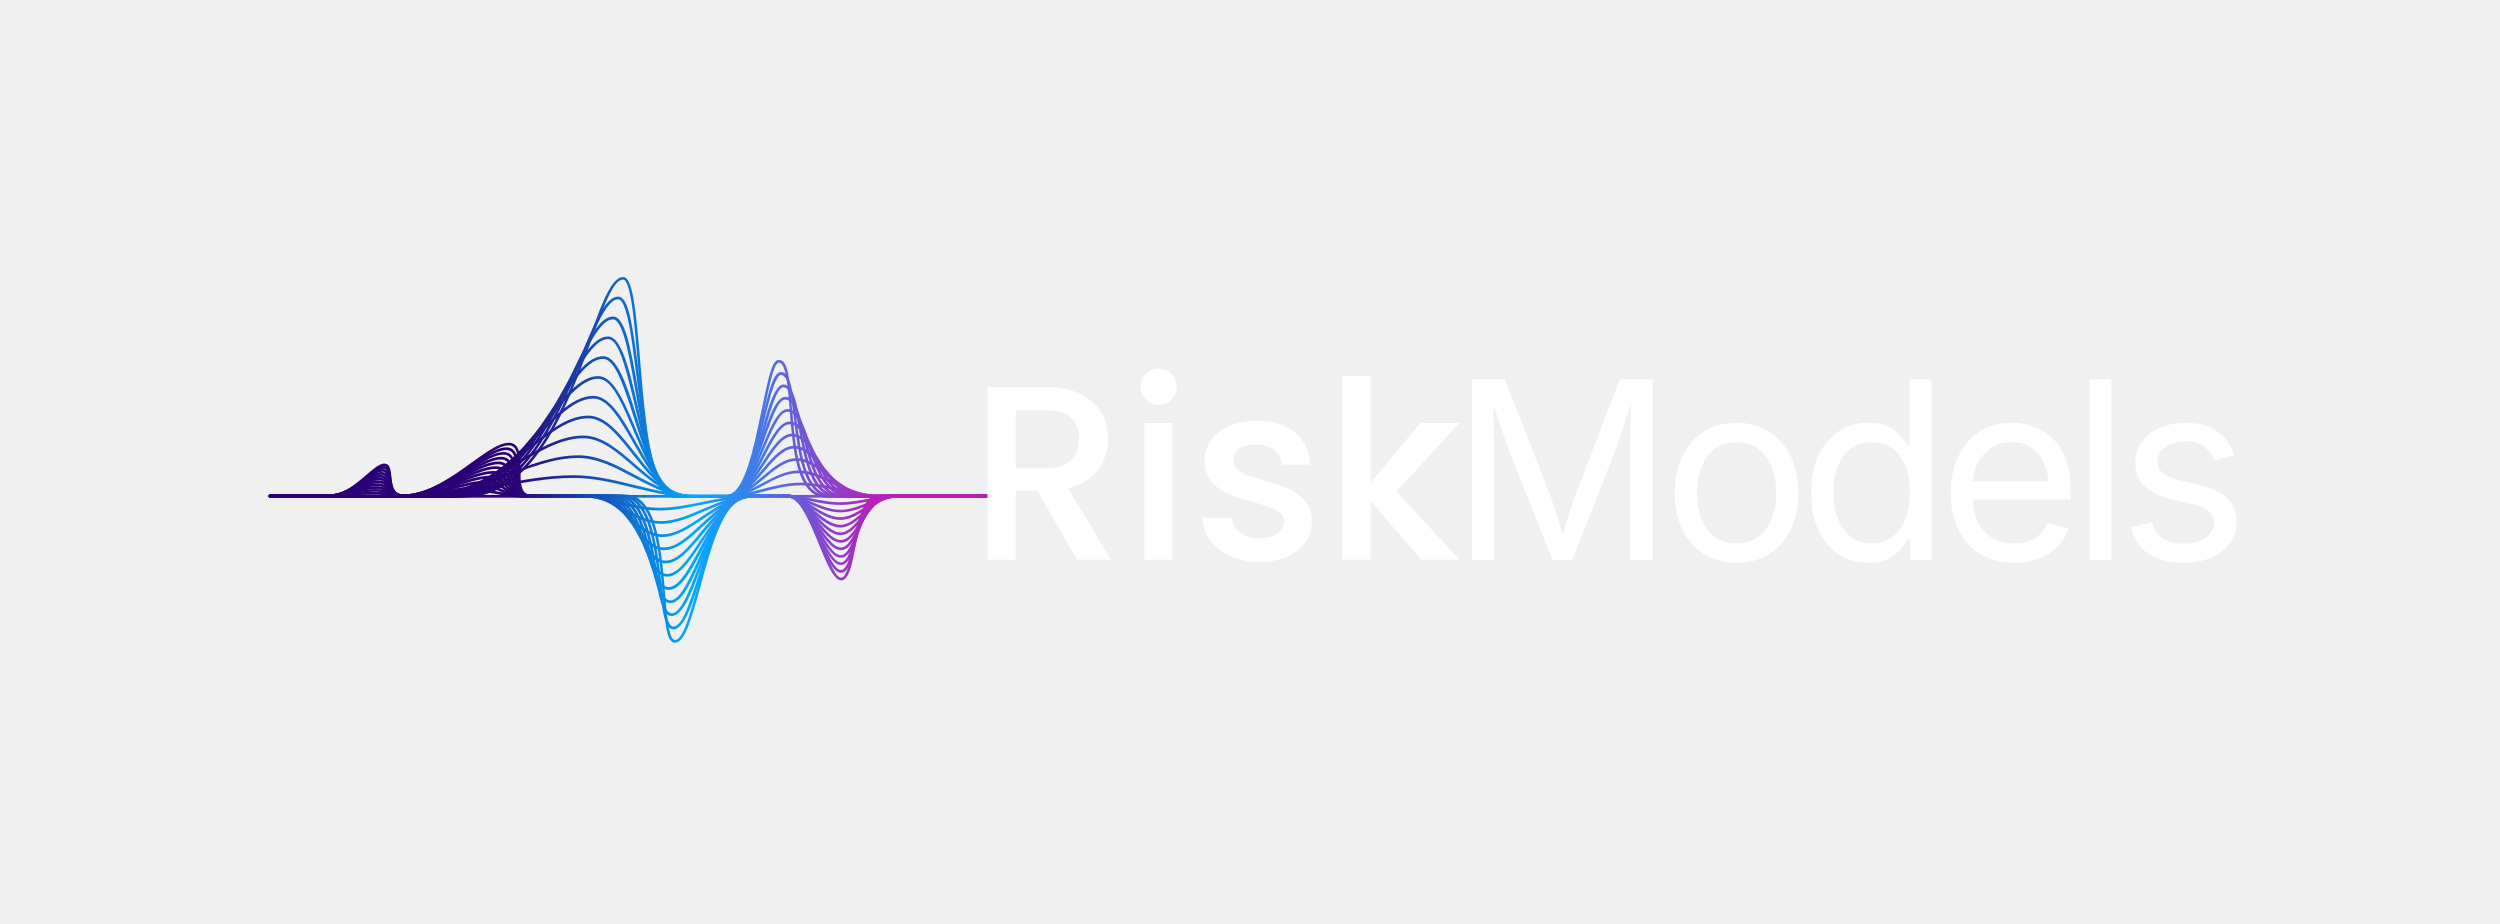
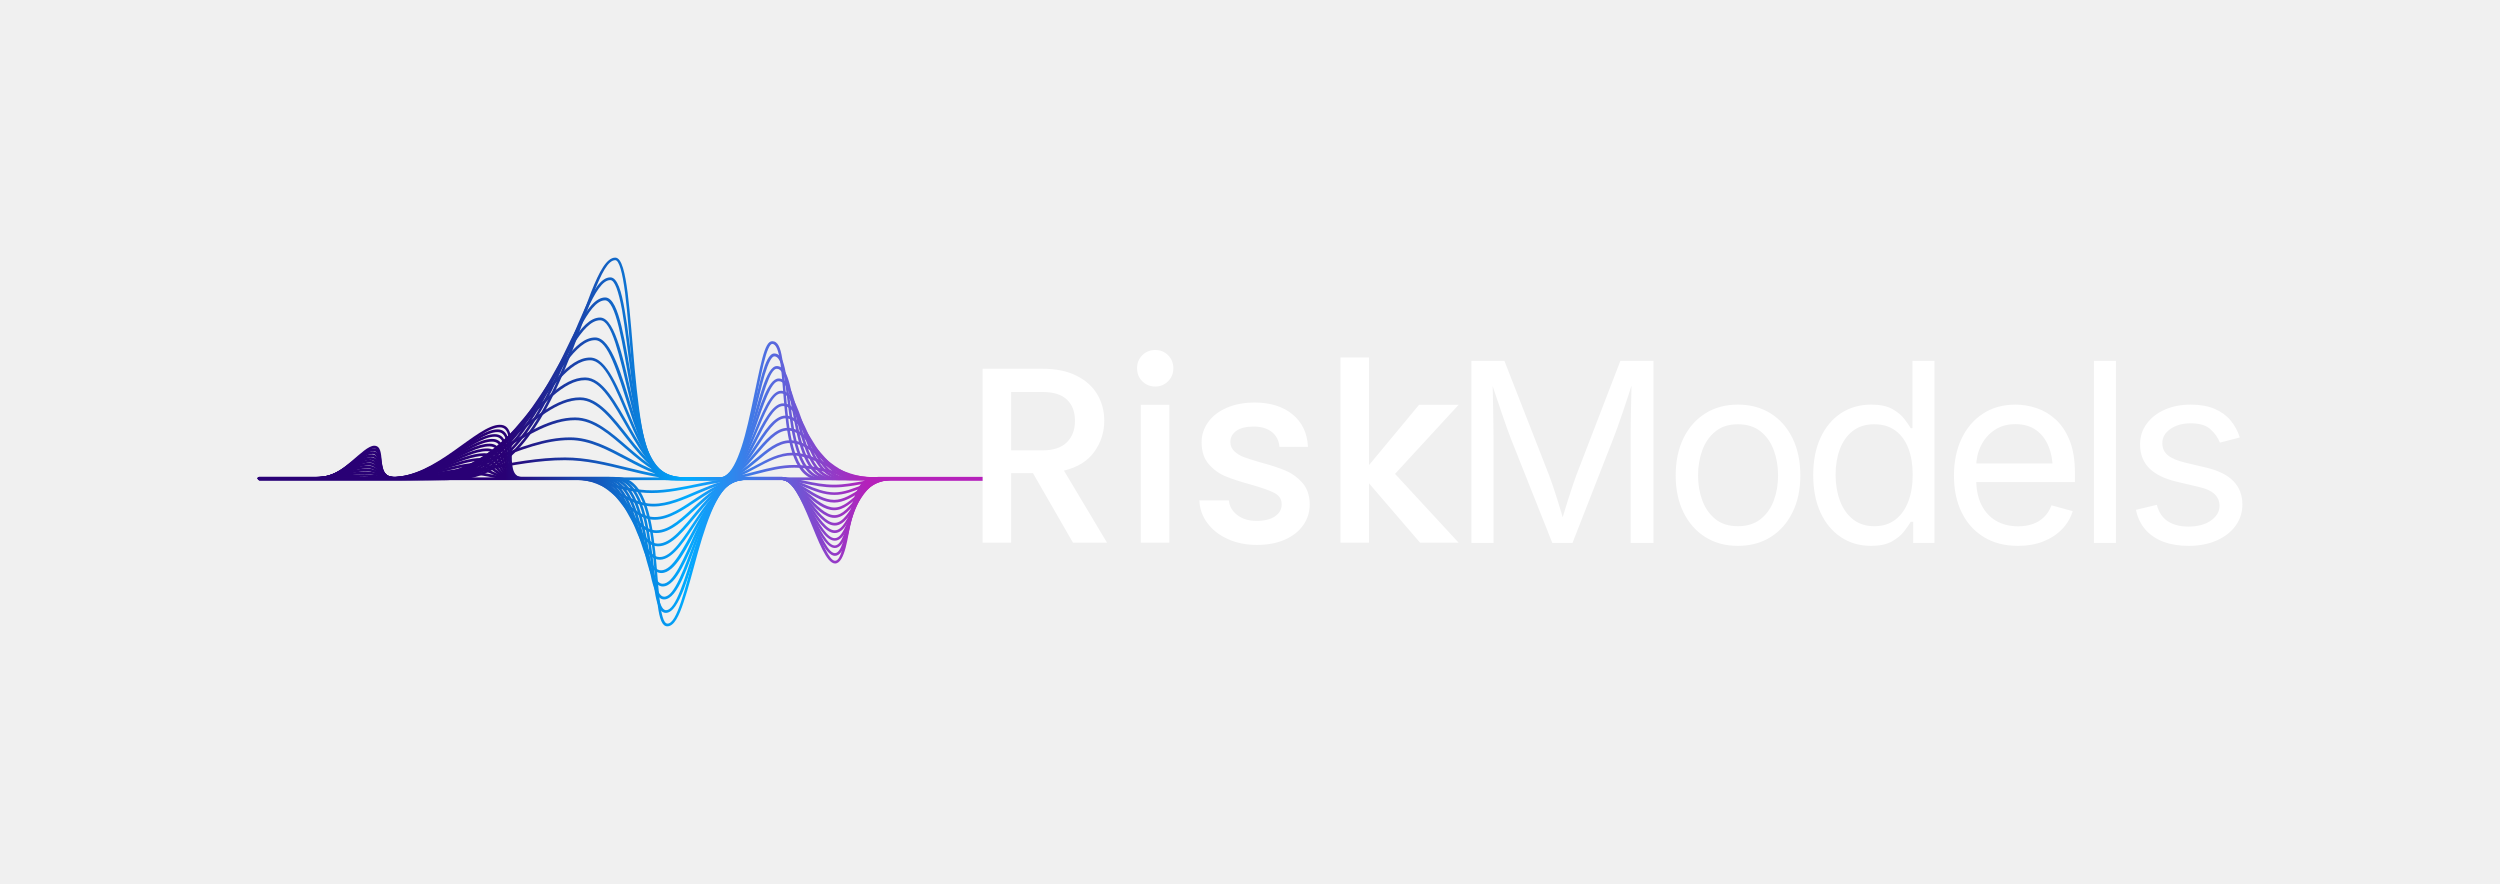
- <svg xmlns="http://www.w3.org/2000/svg" viewBox="-61.5 161.5 685 253">
+ <svg xmlns="http://www.w3.org/2000/svg" viewBox="-57.928 167.408 679.291 240.183">
  <svg version="1.1" id="Layer_1" x="12.072" y="237.408" viewBox="180.3 57.2 432.4 216.6" xml:space="preserve" height="100.183" width="199.996" preserveAspectRatio="xMinYMin" enable-background="new 0 0 792 330" style="overflow: visible;">
    <linearGradient id="SVGID_1_" gradientUnits="userSpaceOnUse" x1="538.4" y1="214.595" x2="325.639" y2="214.595" style="">
      <stop offset="0" style="stop-color: #B521BA;" />
      <stop offset="0.5" style="stop-color: #00ABFF;" />
      <stop offset="1" style="stop-color: #290075;" />
    </linearGradient>
    <path class="st0" d="M412.4,230c-2.3-21.9-6.9-42.3-20.8-42.3h-56c-14.1,0-1.5-30.8-13-30.8c-12.8,0-36.7,30.8-63.4,30.8  c-11.2,0-5.4-18.4-10.4-18.4c-5.5,0-18.2,18.4-30.8,18.4h-36.9c-0.4,0-0.8-0.3-0.8-0.8c0-0.4,0.3-0.8,0.8-0.8h36.9  c11.8,0,24.2-18.4,30.8-18.4c7.7,0,0.6,18.4,10.4,18.4c26,0,49.8-30.7,63.4-30.7c13.4,0,0.8,30.7,13,30.7h56  c15.6,0,20.1,22.6,22.3,43.7c2,18.9,2.4,42.4,7.2,42.4c5.6,0,10.2-20.3,16.4-42.5c6-21.2,13.7-43.6,26.8-43.6h24.3  c6.9,0,12.7,13.1,17.6,25c6,14.4,10,24.1,13.3,24.2c3.7,0,5.3-10.9,7.9-23.9c2.4-12,5.8-25.3,14.8-25.3h69.6c0.4,0,0.8,0.4,0.8,0.8  c0,0.4-0.3,0.8-0.8,0.8h-69.6c-7.5,0-10.8,11.4-13.3,24c-1.8,8.8-3.5,25.2-9.4,25.2c-5-0.1-9.8-13.3-14.7-25.1  c-5.2-12.6-10.6-24.1-16.2-24.1h-24.3c-11.7,0-19.1,20.6-25.3,42.5c-3,10.7-5.7,21.5-8.5,29.6c-2.6,7.8-5.5,14-9.5,14  C414.8,273.8,415.2,256.6,412.4,230z" style="fill-rule: evenodd; clip-rule: evenodd; fill: url(#SVGID_1_);" />
    <linearGradient id="SVGID_2_" gradientUnits="userSpaceOnUse" x1="538.4" y1="212.08" x2="325.639" y2="212.08" style="">
      <stop offset="0" style="stop-color: #B521BA;" />
      <stop offset="0.5" style="stop-color: #00ABFF;" />
      <stop offset="1" style="stop-color: #290075;" />
    </linearGradient>
    <path class="st1" d="M409.9,226.1c-2.8-19.9-7.6-38.5-20.9-38.5h-54c-13.5,0-2.8-27.9-13.8-27.9c-12.9,0-36,27.9-61.6,27.9  c-10.8,0-5.9-16.8-11.2-16.8c-5.9,0-18.4,16.8-30.7,16.8h-36.4c-0.4,0-0.8-0.3-0.8-0.8c0-0.4,0.3-0.8,0.8-0.8h36.4  c11.6,0,23.9-16.8,30.7-16.8c7.6,0,1.7,16.8,11.2,16.8c25,0,47.9-27.9,61.6-27.9c12.9,0,2.1,27.9,13.8,27.9h54  c14.9,0,19.7,20.6,22.4,39.8c1.4,9.9,2.3,19.5,3.6,26.9c1.3,7.7,3,11.6,5.2,11.6c5.9,0,10.9-18.4,17.5-38.6  c6.3-19.3,14.3-39.7,27.2-39.7h23.5c6.7,0,12.4,11.9,17.4,22.8c5.8,12.7,9.8,21.9,13.6,22c3.9,0,5.8-9.9,8.8-21.7  c2.7-10.9,6.5-23,15.4-23h68.1c0.4,0,0.8,0.4,0.8,0.8c0,0.4-0.3,0.8-0.8,0.8h-68.1c-7.4,0-11,10.3-13.9,21.8  c-2.2,8.6-4.4,23-10.3,22.9c-5.2-0.1-10.1-12.1-15-22.8c-5.3-11.5-10.6-21.9-16-21.9h-23.5c-11.5,0-19.2,18.7-25.8,38.6  c-5.1,15.5-11,39.7-19,39.6C413.8,265.9,413.5,251.6,409.9,226.1z" style="fill-rule: evenodd; clip-rule: evenodd; fill: url(#SVGID_2_);" />
    <linearGradient id="SVGID_3_" gradientUnits="userSpaceOnUse" x1="538.4" y1="209.565" x2="325.639" y2="209.565" style="">
      <stop offset="0" style="stop-color: #B521BA;" />
      <stop offset="0.5" style="stop-color: #00ABFF;" />
      <stop offset="1" style="stop-color: #290075;" />
    </linearGradient>
    <path class="st2" d="M411.8,246.5c-1.6-6.6-2.8-15.5-4.5-24.3c-3.4-17.9-8.4-34.6-21-34.6h-52c-13,0-4-25.2-14.7-25.2  c-13.1,0-35.3,25.2-59.8,25.2c-10.4,0-6.6-15.1-12-15.1c-6.3,0-18.6,15.1-30.7,15.1h-35.9c-0.4,0-0.8-0.3-0.8-0.8  c0-0.4,0.3-0.8,0.8-0.8h35.9c11.4,0,23.5-15.1,30.7-15.1c7.5,0,2.8,15.1,12,15.1c23.9,0,46-25.1,59.8-25.1  c12.4,0,3.4,25.1,14.7,25.1h52c14.1,0,19.3,18.5,22.5,35.8c1.7,8.9,2.9,17.6,4.4,24.2c1.7,6.9,3.5,10.4,5.9,10.4  c6.2,0,11.6-16.6,18.6-34.7c6.7-17.4,14.9-35.7,27.6-35.7h22.8c6.5,0,12.2,10.8,17.2,20.5c5.7,11.1,9.9,19.7,14,19.8  c4.1,0,6.4-8.9,9.7-19.6c3.1-9.8,7.2-20.7,16-20.7h66.7c0.4,0,0.8,0.4,0.8,0.8c0,0.4-0.3,0.8-0.8,0.8h-66.7  c-7.4,0-11.2,9.3-14.5,19.6c-2.6,8.1-5.3,20.7-11.2,20.6c-5.3-0.1-10.4-10.9-15.3-20.6c-5.3-10.3-10.5-19.7-15.9-19.7h-22.8  c-11.4,0-19.3,16.9-26.2,34.8c-5.7,14.8-11.9,35.7-20,35.7C415.4,258.1,413.4,252.9,411.8,246.5z" style="fill-rule: evenodd; clip-rule: evenodd; fill: url(#SVGID_3_);" />
    <linearGradient id="SVGID_4_" gradientUnits="userSpaceOnUse" x1="538.4" y1="207.05" x2="325.639" y2="207.05" style="">
      <stop offset="0" style="stop-color: #B521BA;" />
      <stop offset="0.5" style="stop-color: #00ABFF;" />
      <stop offset="1" style="stop-color: #290075;" />
    </linearGradient>
    <path class="st3" d="M410.2,240c-1.9-5.9-3.5-13.8-5.4-21.6c-3.9-15.9-9.2-30.7-21.1-30.7h-50c-12.4,0-5.3-22.4-15.6-22.4  c-13.2,0-34.6,22.4-58,22.4c-10,0-7.3-13.4-12.9-13.4c-6.7,0-18.7,13.4-30.6,13.4h-35.4c-0.4,0-0.8-0.3-0.8-0.8  c0-0.4,0.3-0.8,0.8-0.8h35.4c11.3,0,23.1-13.4,30.6-13.4c7.1,0,4,13.4,12.9,13.4c22.9,0,44.1-22.4,58-22.4c12,0,4.8,22.4,15.6,22.4  h50c13.4,0,18.9,16.5,22.6,31.9c1.9,7.9,3.5,15.6,5.3,21.5c1.9,6,4,9.3,6.6,9.3c6.5,0,12.3-14.7,19.6-30.8c7-15.4,15.5-31.8,28-31.8  H488c6.3,0,12,9.6,17,18.3c5.6,9.7,10.1,17.5,14.3,17.5c4.3,0,6.9-8,10.7-17.4c3.5-8.8,8-18.4,16.5-18.4h65.2c0.4,0,0.8,0.4,0.8,0.8  c0,0.4-0.3,0.8-0.8,0.8h-65.2c-7.3,0-11.4,8.3-15.1,17.4c-3,7.6-6.2,18.4-12.1,18.3c-5.4,0-10.6-9.7-15.6-18.3  c-5.3-9.2-10.5-17.5-15.7-17.5h-22.1c-11.3,0-19.4,15-26.6,30.9c-6.3,13.8-12.9,31.8-21,31.8C414.4,250.3,412,245.7,410.2,240z" style="fill-rule: evenodd; clip-rule: evenodd; fill: url(#SVGID_4_);" />
    <linearGradient id="SVGID_5_" gradientUnits="userSpaceOnUse" x1="538.4" y1="204.535" x2="325.639" y2="204.535" style="">
      <stop offset="0" style="stop-color: #B521BA;" />
      <stop offset="0.5" style="stop-color: #00ABFF;" />
      <stop offset="1" style="stop-color: #290075;" />
    </linearGradient>
    <path class="st4" d="M408.6,233.4c-2.2-5.2-4.1-12.1-6.3-18.9c-4.4-13.9-10-26.8-21.3-26.8h-48c-11.8,0-6.5-19.6-16.5-19.6  c-13.4,0-33.9,19.6-56.2,19.6c-9.5,0-8-11.7-13.7-11.7c-7.1,0-18.9,11.7-30.6,11.7h-34.9c-0.4,0-0.8-0.3-0.8-0.8  c0-0.4,0.3-0.8,0.8-0.8h34.9c11.1,0,22.7-11.7,30.6-11.7c7.1,0,5.1,11.7,13.7,11.7c21.8,0,42.2-19.6,56.2-19.6  c11.4,0,6,19.6,16.5,19.6h48c12.6,0,18.4,14.4,22.7,27.9c2.2,6.9,4,13.7,6.2,18.8c2.2,5.2,4.5,8.1,7.4,8.1c6.8,0,13-12.9,20.7-27  c7.4-13.5,16.1-27.8,28.4-27.8h21.4c6.1,0,11.7,8.4,16.8,16c5.4,8.1,10.2,15.3,14.7,15.3c9.5,0.1,12.5-31.3,28.7-31.3h63.8  c0.4,0,0.8,0.4,0.8,0.8c0,0.4-0.3,0.8-0.8,0.8H548c-15,0-17.8,31.4-28.7,31.3c-5.5,0-10.9-8.4-15.9-16c-5.4-8-10.5-15.3-15.5-15.3  h-21.4c-11.2,0-19.5,13.1-27,27c-6.8,12.4-13.8,27.8-22,27.8C413.4,242.5,410.8,238.5,408.6,233.4z" style="fill-rule: evenodd; clip-rule: evenodd; fill: url(#SVGID_5_);" />
    <linearGradient id="SVGID_6_" gradientUnits="userSpaceOnUse" x1="538.4" y1="202.015" x2="325.639" y2="202.015" style="">
      <stop offset="0" style="stop-color: #B521BA;" />
      <stop offset="0.5" style="stop-color: #00ABFF;" />
      <stop offset="1" style="stop-color: #290075;" />
    </linearGradient>
    <path class="st5" d="M399.9,210.7c-5-11.9-10.7-23-21.4-23h-46.1c-11.2,0-7.8-16.8-17.4-16.8c-13.5,0-33.2,16.8-54.4,16.8  c-9.1,0-8.7-10.1-14.5-10.1c-7.6,0-19.1,10.1-30.5,10.1h-34.3c-0.4,0-0.8-0.3-0.8-0.8c0-0.4,0.3-0.8,0.8-0.8h34.3  c10.9,0,22.4-10.1,30.5-10.1c7,0,6.2,10.1,14.5,10.1c20.8,0,40.4-16.8,54.4-16.8c10.9,0,7.4,16.8,17.4,16.8h46.1  c11.9,0,18,12.4,22.8,24c5.5,13.3,9,23,15.2,23c7.1,0,13.7-11.1,21.8-23.1c7.8-11.6,16.8-23.8,28.8-23.8h20.6  c11.3,0,21.8,26.8,31.6,26.8c9.9,0.1,14.2-26.8,30.2-26.8h62.3c0.4,0,0.8,0.4,0.8,0.8c0,0.4-0.3,0.8-0.8,0.8h-62.3  c-14.8,0-19.1,26.9-30.2,26.8c-10.9-0.1-21.3-26.8-31.6-26.8H467c-11.1,0-19.6,11.3-27.5,23.1c-7.3,10.9-14.8,23.8-23,23.8  C408.6,234.6,404.6,222,399.9,210.7z" style="fill-rule: evenodd; clip-rule: evenodd; fill: url(#SVGID_6_);" />
    <linearGradient id="SVGID_7_" gradientUnits="userSpaceOnUse" x1="538.4" y1="199.505" x2="325.639" y2="199.505" style="">
      <stop offset="0" style="stop-color: #B521BA;" />
      <stop offset="0.5" style="stop-color: #00ABFF;" />
      <stop offset="1" style="stop-color: #290075;" />
    </linearGradient>
    <path class="st6" d="M375.8,187.7h-44.1c-10.6,0-9-14-18.2-14c-13.7,0-32.5,14-52.6,14c-8.7,0-9.4-8.4-15.3-8.4  c-8,0-19.2,8.4-30.5,8.4h-33.8c-0.4,0-0.8-0.3-0.8-0.8c0-0.4,0.3-0.8,0.8-0.8h33.8c10.8,0,22-8.4,30.5-8.4c6.9,0,7.3,8.4,15.3,8.4  c19.7,0,38.5-14,52.6-14c10.3,0,8.6,14,18.2,14h44.1c21.6,0,25.8,39.1,39.7,39.1c15.4,0,28.8-39.1,52-39.1h19.9  c10.9,0,21.5,22.3,31.7,22.4c10.2,0.1,16-22.4,31.7-22.4h60.8c0.4,0,0.8,0.4,0.8,0.8c0,0.4-0.3,0.8-0.8,0.8h-60.8  c-14.7,0-20.5,22.4-31.7,22.4c-11.2-0.1-21.7-22.4-31.7-22.4h-19.9c-22.3,0-35.5,39.2-52,39.1C399.9,226.8,396.5,187.7,375.8,187.7z  " style="fill-rule: evenodd; clip-rule: evenodd; fill: url(#SVGID_7_);" />
    <linearGradient id="SVGID_8_" gradientUnits="userSpaceOnUse" x1="538.4" y1="196.985" x2="325.639" y2="196.985" style="">
      <stop offset="0" style="stop-color: #B521BA;" />
      <stop offset="0.5" style="stop-color: #00ABFF;" />
      <stop offset="1" style="stop-color: #290075;" />
    </linearGradient>
    <path class="st7" d="M373.1,187.7H331c-10,0-10.3-11.2-19.1-11.2c-13.9,0-31.8,11.2-50.9,11.2c-8.2,0-10.1-6.7-16.1-6.7  c-8.4,0-19.4,6.7-30.4,6.7h-33.3c-0.4,0-0.8-0.3-0.8-0.8c0-0.4,0.3-0.8,0.8-0.8h33.3c10.6,0,21.6-6.7,30.4-6.7  c6.8,0,8.4,6.7,16.1,6.7c18.7,0,36.6-11.2,50.9-11.2c9.7,0,10,11.2,19.1,11.2h42.1c20.2,0,26.7,31.3,41.4,31.3  c16,0,30.6-31.3,53.5-31.3h19.2c10.5,0,21.3,17.9,31.9,17.9c10.6,0,17.9-17.9,33.2-17.9h59.4c0.4,0,0.8,0.4,0.8,0.8  c0,0.4-0.3,0.8-0.8,0.8h-59.4c-14.5,0-22,17.9-33.3,17.9c-11.5,0-22.1-17.9-31.9-17.9H468c-22,0-36.6,31.3-53.5,31.3  C398.5,219,392.6,187.7,373.1,187.7z" style="fill-rule: evenodd; clip-rule: evenodd; fill: url(#SVGID_8_);" />
    <linearGradient id="SVGID_9_" gradientUnits="userSpaceOnUse" x1="538.4" y1="194.47" x2="325.639" y2="194.47" style="">
      <stop offset="0" style="stop-color: #B521BA;" />
      <stop offset="0.5" style="stop-color: #00ABFF;" />
      <stop offset="1" style="stop-color: #290075;" />
    </linearGradient>
    <path class="st8" d="M370.5,187.7h-40.1c-9.4,0-11.5-8.4-20-8.4c-14,0-31.1,8.4-49.1,8.4c-7.8,0-10.8-5-16.9-5c-8.8,0-19.6,5-30.4,5  h-32.8c-0.4,0-0.8-0.3-0.8-0.8c0-0.4,0.3-0.8,0.8-0.8h32.8c10.5,0,21.3-5,30.4-5c6.7,0,9.6,5,16.9,5c17.6,0,34.7-8.4,49.1-8.4  c9.2,0,11.3,8.4,20,8.4h40.1c18.7,0,27.6,23.5,43.1,23.5c16.6,0,32.5-23.5,54.9-23.5H487c10.1,0,21,13.4,32,13.4  c10.9,0,19.7-13.4,34.8-13.4h57.9c0.4,0,0.8,0.4,0.8,0.8c0,0.4-0.3,0.8-0.8,0.8h-57.9c-14.4,0-23.3,13.4-34.8,13.4  c-11.8,0-22.4-13.4-32-13.4h-18.5c-21.7,0-37.7,23.5-54.9,23.5C397.2,211.2,388.6,187.7,370.5,187.7z" style="fill-rule: evenodd; clip-rule: evenodd; fill: url(#SVGID_9_);" />
    <linearGradient id="SVGID_10_" gradientUnits="userSpaceOnUse" x1="538.4" y1="191.96" x2="325.639" y2="191.96" style="">
      <stop offset="0" style="stop-color: #B521BA;" />
      <stop offset="0.5" style="stop-color: #00ABFF;" />
      <stop offset="1" style="stop-color: #290075;" />
    </linearGradient>
    <path class="st9" d="M367.9,187.7h-38.1c-8.8,0-12.6-5.6-20.9-5.6c-14.2,0-30.5,5.6-47.3,5.6c-7.3,0-11.5-3.4-17.7-3.4  c-9.2,0-19.8,3.4-30.3,3.4h-32.3c-0.4,0-0.8-0.3-0.8-0.8c0-0.4,0.3-0.8,0.8-0.8h32.3c10.4,0,20.9-3.3,30.3-3.3  c6.6,0,10.7,3.3,17.7,3.3c16.6,0,32.9-5.6,47.3-5.6c8.6,0,12.5,5.6,20.9,5.6h38.1c17.3,0,28.6,15.7,44.9,15.7  c17.2,0,34.4-15.7,56.4-15.7h17.8c9.7,0,20.6,8.9,32.1,9c11.3,0,21.5-9,36.3-9h56.5c0.4,0,0.8,0.4,0.8,0.8c0,0.4-0.3,0.8-0.8,0.8  h-56.5c-14.3,0-24.7,9-36.3,8.9c-12,0-22.8-8.9-32.1-8.9h-17.8c-21.5,0-38.8,15.7-56.4,15.7C395.8,203.3,384.7,187.7,367.9,187.7z" style="fill-rule: evenodd; clip-rule: evenodd; fill: url(#SVGID_10_);" />
    <linearGradient id="SVGID_11_" gradientUnits="userSpaceOnUse" x1="538.4" y1="189.44" x2="325.639" y2="189.44" style="">
      <stop offset="0" style="stop-color: #B521BA;" />
      <stop offset="0.5" style="stop-color: #00ABFF;" />
      <stop offset="1" style="stop-color: #290075;" />
    </linearGradient>
    <path class="st10" d="M365.2,187.7H329c-8.1,0-13.8-2.8-21.7-2.8c-14.4,0-29.8,2.8-45.5,2.8c-6.9,0-12.2-1.7-18.6-1.7  c-9.7,0-20,1.7-30.3,1.7h-31.8c-0.4,0-0.8-0.3-0.8-0.8c0-0.4,0.3-0.8,0.8-0.8H213c10.2,0,20.5-1.7,30.3-1.7c6.5,0,11.8,1.7,18.6,1.7  c15.6,0,31-2.8,45.5-2.8c8.1,0,13.8,2.8,21.7,2.8h36.2c15.8,0,29.6,7.8,46.6,7.8c17.8,0,36.3-7.8,57.8-7.8h17  c9.3,0,20.3,4.5,32.3,4.5c11.6,0,23.4-4.5,37.8-4.5h55c0.4,0,0.8,0.4,0.8,0.8c0,0.4-0.3,0.8-0.8,0.8h-55c-14.2,0-26,4.5-37.8,4.5  c-12.3,0-23.2-4.5-32.3-4.5h-17c-21.2,0-39.9,7.8-57.8,7.8C394.5,195.5,380.8,187.7,365.2,187.7z" style="fill-rule: evenodd; clip-rule: evenodd; fill: url(#SVGID_11_);" />
    <linearGradient id="SVGID_12_" gradientUnits="userSpaceOnUse" x1="538.4" y1="122.56" x2="325.639" y2="122.56" style="">
      <stop offset="0" style="stop-color: #B521BA;" />
      <stop offset="0.5" style="stop-color: #00ABFF;" />
      <stop offset="1" style="stop-color: #290075;" />
    </linearGradient>
    <path class="st11" d="M180.5,187.1c0-0.4,0.3-0.8,0.8-0.8h114.5c31.3,0,50.2-31.7,63.6-64.1c13.6-32.8,21-65,31-65  c3.9,0,5.8,9.3,7.3,20.8c1.5,12.1,2.7,28.3,4.1,44.4c3.1,33.3,7.5,63.9,18.5,63.9h31.5c8.4,0,13.9-18.9,18.3-39.4  c5.9-27.5,7.8-40.6,12.5-40.6c6.5,0,6.3,14,8.9,40.7c2,20.3,6.1,39.3,19.3,39.3h100.9c0.4,0,0.8,0.4,0.8,0.8c0,0.4-0.3,0.8-0.8,0.8  H510.8c-15,0-18.9-21-20.8-40.7c-1-10.1-1.5-20-2.5-27.5c-1.1-7.9-2.6-11.8-4.9-11.8c-1.4,0-3.2,4-5.1,11.9  c-1.8,7.5-3.7,17.4-5.8,27.5c-4.2,19.5-9.8,40.6-19.8,40.6h-31.5c-12.9,0-17.1-33.6-20.1-65.3c-1.5-16.2-2.6-32.3-4.1-44.4  c-1.6-12.7-3.6-19.5-5.8-19.5c-8.4,0-15.9,31.1-29.6,64.1c-13.3,32.2-32.5,65-65,65H181.3C180.8,187.9,180.5,187.6,180.5,187.1z" style="fill-rule: evenodd; clip-rule: evenodd; fill: url(#SVGID_12_);" />
    <linearGradient id="SVGID_13_" gradientUnits="userSpaceOnUse" x1="538.4" y1="128.43" x2="325.639" y2="128.43" style="">
      <stop offset="0" style="stop-color: #B521BA;" />
      <stop offset="0.5" style="stop-color: #00ABFF;" />
      <stop offset="1" style="stop-color: #290075;" />
    </linearGradient>
    <path class="st12" d="M180.5,187.1c0-0.4,0.3-0.8,0.8-0.8h111.5c29.9,0,48.5-28.8,62.1-58.3c13.9-29.9,22-59.2,32.6-59.2  c4.2,0,6.6,8.4,8.4,19c2,11,3.6,25.8,5.5,40.4c4,30.3,9.2,58,20.3,58H452c8.2,0,13.8-17.2,18.4-35.8c2.3-9.1,4.3-18.2,6.3-25  c1.9-6.5,4.1-11.9,7.1-11.9c6.4,0,6.8,11.4,10.5,37c2.6,18.5,7.1,35.7,19.9,35.7h97.5c0.4,0,0.8,0.4,0.8,0.8c0,0.4-0.3,0.8-0.8,0.8  h-97.5c-14.5,0-18.9-19.1-21.4-37c-1.3-9.1-2.1-18.1-3.4-24.9c-1.4-7.1-3.1-10.7-5.5-10.7c-1.6,0-3.5,3.6-5.7,10.8  c-2,6.8-4,15.8-6.3,24.9c-4.5,17.7-10.2,36.9-19.9,36.9h-30.3c-12.9,0-18-30.6-21.8-59.4c-2-14.7-3.6-29.3-5.5-40.3  c-2.1-11.5-4.4-17.7-6.9-17.7c-9.1,0-17.3,28.3-31.2,58.3c-13.6,29.3-32.5,59.1-63.5,59.1H181.3  C180.8,187.9,180.5,187.6,180.5,187.1z" style="fill-rule: evenodd; clip-rule: evenodd; fill: url(#SVGID_13_);" />
    <linearGradient id="SVGID_14_" gradientUnits="userSpaceOnUse" x1="538.4" y1="134.3" x2="325.639" y2="134.3" style="">
      <stop offset="0" style="stop-color: #B521BA;" />
      <stop offset="0.5" style="stop-color: #00ABFF;" />
      <stop offset="1" style="stop-color: #290075;" />
    </linearGradient>
    <path class="st13" d="M180.5,187.1c0-0.4,0.3-0.8,0.8-0.8h108.4c28.5,0,46.8-25.9,60.6-52.4c14.2-27.2,23.1-53.3,34.2-53.3  c4.4,0,7.3,7.5,9.6,17.1c2.4,9.9,4.5,23.2,6.9,36.4c4.9,27.2,10.8,52.2,22.1,52.2h29.1c8,0,13.6-15.4,18.6-32.1  c3.8-12.7,8.3-33.3,14.5-33.3c4,0,6.1,4.9,7.6,10.8c1.6,6.2,2.8,14.4,4.4,22.5c3.3,16.6,8.1,32.1,20.5,32.1h94  c0.4,0,0.8,0.4,0.8,0.8c0,0.4-0.3,0.8-0.8,0.8h-94c-13.9,0-18.9-17.2-22-33.3c-1.6-8.2-2.8-16.3-4.4-22.4c-1.6-6.3-3.6-9.7-6.1-9.7  c-4.1,0-8,15.2-13,32.2c-4.7,16-10.6,33.3-20,33.3H423c-13,0-18.9-27.5-23.6-53.5c-2.4-13.2-4.5-26.4-6.9-36.3  c-2.5-10.3-5.2-15.9-8.1-15.9c-19.8,0-36.5,105.7-94.8,105.7H181.3C180.8,187.9,180.5,187.6,180.5,187.1z" style="fill-rule: evenodd; clip-rule: evenodd; fill: url(#SVGID_14_);" />
    <linearGradient id="SVGID_15_" gradientUnits="userSpaceOnUse" x1="538.4" y1="140.17" x2="325.639" y2="140.17" style="">
      <stop offset="0" style="stop-color: #B521BA;" />
      <stop offset="0.5" style="stop-color: #00ABFF;" />
      <stop offset="1" style="stop-color: #290075;" />
    </linearGradient>
    <path class="st14" d="M180.5,187.1c0-0.4,0.3-0.8,0.8-0.8h105.3c27.1,0,45.1-23.1,59.2-46.6c14.7-24.5,24.2-47.3,35.7-47.3  c9.3,0,14.4,28.5,19,47.6c5.9,24.1,12.4,46.4,23.9,46.4h27.8c7.8,0,13.5-13.7,18.7-28.6c4.3-12.3,9.1-29.6,15.5-29.6  c4,0,6.4,4.3,8.2,9.6c1.9,5.5,3.5,12.8,5.4,20c3.9,14.7,9.1,28.5,21.2,28.5h90.5c0.4,0,0.8,0.4,0.8,0.8c0,0.4-0.3,0.8-0.8,0.8h-90.5  c-13.5,0-18.9-15.3-22.7-29.6c-1.9-7.3-3.4-14.5-5.3-19.9c-1.9-5.6-4-8.6-6.8-8.6c-4.5,0-8.8,13.5-14.1,28.6  c-5,14.2-11,29.6-20.2,29.6h-27.8c-13,0-19.8-24.5-25.3-47.5C392.7,114,388.3,94,381.5,94c-21.1,0-39.5,93.9-94.9,93.9H181.3  C180.8,187.9,180.5,187.6,180.5,187.1z" style="fill-rule: evenodd; clip-rule: evenodd; fill: url(#SVGID_15_);" />
    <linearGradient id="SVGID_16_" gradientUnits="userSpaceOnUse" x1="538.4" y1="146.04" x2="325.639" y2="146.04" style="">
      <stop offset="0" style="stop-color: #B521BA;" />
      <stop offset="0.5" style="stop-color: #00ABFF;" />
      <stop offset="1" style="stop-color: #290075;" />
    </linearGradient>
    <path class="st15" d="M180.5,187.1c0-0.4,0.3-0.8,0.8-0.8h102.3c25.7,0,43.4-20.2,57.7-40.8c15.4-22.1,25.3-41.4,37.3-41.4  c9.7,0,15.9,23.8,21.6,41.6c6.7,20.9,14.1,40.6,25.6,40.6h26.6c7.6,0,13.4-12,18.9-25c4.8-11.3,10-25.9,16.5-25.9  c7.7,0,10.9,13.7,15.1,25.9c4.5,12.9,10.1,24.9,21.8,24.9h87c0.4,0,0.8,0.4,0.8,0.8c0,0.4-0.3,0.8-0.8,0.8h-87  c-12.9,0-18.9-13.4-23.3-25.9c-5.7-16.2-8.1-24.9-13.7-24.9c-4.9,0-9.5,11.8-15.1,25c-5.3,12.4-11.5,25.9-20.3,25.9h-26.6  c-13,0-20.6-21.4-27.1-41.6c-7.1-22.3-12.5-40.6-20.1-40.6c-22.4,0-42.5,82.2-95,82.2H181.3C180.8,187.9,180.5,187.6,180.5,187.1z" style="fill-rule: evenodd; clip-rule: evenodd; fill: url(#SVGID_16_);" />
    <linearGradient id="SVGID_17_" gradientUnits="userSpaceOnUse" x1="538.4" y1="151.91" x2="325.639" y2="151.91" style="">
      <stop offset="0" style="stop-color: #B521BA;" />
      <stop offset="0.5" style="stop-color: #00ABFF;" />
      <stop offset="1" style="stop-color: #290075;" />
    </linearGradient>
    <path class="st16" d="M180.5,187.1c0-0.4,0.3-0.8,0.8-0.8h99.2c48.9,0,69.9-70.4,95.1-70.4c9.9,0,16.8,18.5,24.1,35.7  c7.6,17.9,15.7,34.8,27.4,34.8h25.3c7.4,0,13.3-10.3,19.1-21.4c5.2-10,10.9-22.2,17.5-22.2c15.2,0,15.8,43.6,39.1,43.6h83.6  c0.4,0,0.8,0.4,0.8,0.8c0,0.4-0.3,0.8-0.8,0.8h-83.6c-24.2,0-25.8-43.6-39.1-43.6c-5.4,0-10.3,10.1-16.1,21.4  c-5.5,10.7-11.9,22.2-20.5,22.2h-25.3c-13,0-21.4-18.3-28.8-35.7c-7.9-18.7-14.1-34.8-22.7-34.8c-23.8,0-45.5,70.4-95.1,70.4h-99.2  C180.8,187.9,180.5,187.6,180.5,187.1z" style="fill-rule: evenodd; clip-rule: evenodd; fill: url(#SVGID_17_);" />
    <linearGradient id="SVGID_18_" gradientUnits="userSpaceOnUse" x1="538.4" y1="157.78" x2="325.639" y2="157.78" style="">
      <stop offset="0" style="stop-color: #B521BA;" />
      <stop offset="0.5" style="stop-color: #00ABFF;" />
      <stop offset="1" style="stop-color: #290075;" />
    </linearGradient>
    <path class="st17" d="M180.5,187.1c0-0.4,0.3-0.8,0.8-0.8h96.2c46,0,68.9-58.7,95.2-58.7c10.4,0,18.4,15.3,26.6,29.7  c8.5,14.9,17.3,29,29.2,29h24.1c7.2,0,13.3-8.6,19.3-17.8c5.8-8.8,11.6-18.5,18.5-18.5c15.2,0,18.8,36.3,41.3,36.3h80.1  c0.4,0,0.8,0.4,0.8,0.8c0,0.4-0.3,0.8-0.8,0.8h-80.1c-23.3,0-27.4-36.3-41.3-36.3c-5.8,0-11.1,8.5-17.2,17.8  c-5.8,8.9-12.3,18.5-20.6,18.5h-24.1c-13,0-22.3-15.2-30.5-29.7c-8.6-15-16-29-25.3-29c-25.1,0-48.6,58.7-95.2,58.7h-96.2  C180.8,187.9,180.5,187.6,180.5,187.1z" style="fill-rule: evenodd; clip-rule: evenodd; fill: url(#SVGID_18_);" />
    <linearGradient id="SVGID_19_" gradientUnits="userSpaceOnUse" x1="538.4" y1="163.65" x2="325.639" y2="163.65" style="">
      <stop offset="0" style="stop-color: #B521BA;" />
      <stop offset="0.5" style="stop-color: #00ABFF;" />
      <stop offset="1" style="stop-color: #290075;" />
    </linearGradient>
    <path class="st18" d="M180.5,187.1c0-0.4,0.3-0.8,0.8-0.8h93.1c43.2,0,68-47,95.3-47c21.5,0,35.5,47,60.1,47h22.8  c14.5,0,25.1-29.1,39-29.1c15.5,0,21.9,29.1,43.5,29.1h76.6c0.4,0,0.8,0.4,0.8,0.8c0,0.4-0.3,0.8-0.8,0.8h-76.6  c-22.3,0-29.1-29.1-43.5-29.1c-12.8,0-23.6,29.1-39,29.1h-22.8c-25.6,0-39.8-47-60.1-47c-26.5,0-51.6,47-95.3,47h-93.1  C180.8,187.9,180.5,187.6,180.5,187.1z" style="fill-rule: evenodd; clip-rule: evenodd; fill: url(#SVGID_19_);" />
    <linearGradient id="SVGID_20_" gradientUnits="userSpaceOnUse" x1="538.4" y1="169.52" x2="325.639" y2="169.52" style="">
      <stop offset="0" style="stop-color: #B521BA;" />
      <stop offset="0.5" style="stop-color: #00ABFF;" />
      <stop offset="1" style="stop-color: #290075;" />
    </linearGradient>
    <path class="st19" d="M180.5,187.1c0-0.4,0.3-0.8,0.8-0.8h90c40.4,0,67-35.2,95.5-35.2c22.6,0,39.5,35.2,64.5,35.2h21.6  c14,0,25.8-21.8,40.1-21.8c15.7,0,24.9,21.8,45.6,21.8h73.2c0.4,0,0.8,0.4,0.8,0.8c0,0.4-0.3,0.8-0.8,0.8h-73.2  c-21.3,0-30.7-21.8-45.6-21.8c-13.5,0-25.3,21.8-40.1,21.8h-21.6c-25.7,0-42.7-35.2-64.5-35.2c-27.8,0-54.7,35.2-95.5,35.2h-90  C180.8,187.9,180.5,187.6,180.5,187.1z" style="fill-rule: evenodd; clip-rule: evenodd; fill: url(#SVGID_20_);" />
    <linearGradient id="SVGID_21_" gradientUnits="userSpaceOnUse" x1="538.4" y1="175.39" x2="325.639" y2="175.39" style="">
      <stop offset="0" style="stop-color: #B521BA;" />
      <stop offset="0.5" style="stop-color: #00ABFF;" />
      <stop offset="1" style="stop-color: #290075;" />
    </linearGradient>
    <path class="st20" d="M180.5,187.1c0-0.4,0.3-0.8,0.8-0.8h87c37.5,0,65.9-23.5,95.6-23.5c23.6,0,43.5,23.5,68.8,23.5h20.4  c13.6,0,26.5-14.5,41.3-14.5c15.9,0,27.9,14.5,47.8,14.5h69.7c0.4,0,0.8,0.4,0.8,0.8c0,0.4-0.3,0.8-0.8,0.8H542  c-20.3,0-32.4-14.5-47.8-14.5c-14.4,0-27.2,14.5-41.3,14.5h-20.4c-25.7,0-45.6-23.5-68.8-23.5c-29.2,0-57.7,23.5-95.6,23.5h-87  C180.8,187.9,180.5,187.6,180.5,187.1z" style="fill-rule: evenodd; clip-rule: evenodd; fill: url(#SVGID_21_);" />
    <linearGradient id="SVGID_22_" gradientUnits="userSpaceOnUse" x1="538.4" y1="181.26" x2="325.639" y2="181.26" style="">
      <stop offset="0" style="stop-color: #B521BA;" />
      <stop offset="0.5" style="stop-color: #00ABFF;" />
      <stop offset="1" style="stop-color: #290075;" />
    </linearGradient>
    <path class="st21" d="M180.5,187.1c0-0.4,0.3-0.8,0.8-0.8h83.9c34.7,0,64.9-11.7,95.7-11.7c24.7,0,47.6,11.7,73.1,11.7H453  c13.3,0,27.1-7.3,42.5-7.3c16.1,0,30.9,7.3,50,7.3h66.2c0.4,0,0.8,0.4,0.8,0.8c0,0.4-0.3,0.8-0.8,0.8h-66.2c-19.3,0-34.1-7.3-50-7.3  c-15.2,0-28.9,7.3-42.5,7.3h-19.1c-25.8,0-48.6-11.7-73.1-11.7c-30.6,0-60.8,11.7-95.7,11.7h-83.9  C180.8,187.9,180.5,187.6,180.5,187.1z" style="fill-rule: evenodd; clip-rule: evenodd; fill: url(#SVGID_22_);" />
    <linearGradient id="SVGID_23_" gradientUnits="userSpaceOnUse" x1="538.4" y1="187.13" x2="325.639" y2="187.13" style="">
      <stop offset="0" style="stop-color: #B521BA;" />
      <stop offset="0.5" style="stop-color: #00ABFF;" />
      <stop offset="1" style="stop-color: #290075;" />
    </linearGradient>
    <path class="st22" d="M180.5,187.1c0-0.4,0.3-0.8,0.8-0.8h430.5c0.4,0,0.8,0.4,0.8,0.8c0,0.4-0.3,0.8-0.8,0.8H181.3  C180.8,187.9,180.5,187.6,180.5,187.1z" style="fill-rule: evenodd; clip-rule: evenodd; fill: url(#SVGID_23_);" />
  </svg>
  <svg y="265.458" viewBox="5.98 16.4 209.48 50.27" x="341.883" height="50.27" width="209.48" style="overflow: visible;">
    <g fill="#FFFFFF" fill-opacity="1" style="">
      <path d="M11.99 65.88L5.98 65.88L5.98 16.40L14.94 16.40L27.13 47.61Q27.56 48.71 28.11 50.35Q28.65 52.00 29.27 53.92Q29.88 55.85 30.45 57.76Q31.01 59.67 31.44 61.29L31.44 61.29L30.05 61.29Q30.51 59.77 31.08 57.89Q31.64 56.01 32.26 54.07Q32.87 52.13 33.44 50.44Q34 48.74 34.43 47.61L34.43 47.61L46.45 16.40L55.45 16.40L55.45 65.88L49.24 65.88L49.24 37.62Q49.24 36.09 49.26 34.13Q49.27 32.17 49.32 30.02Q49.37 27.86 49.42 25.63Q49.47 23.41 49.51 21.32L49.51 21.32L50.04 21.32Q49.34 23.61 48.56 25.98Q47.78 28.36 47.03 30.56Q46.29 32.77 45.62 34.60Q44.96 36.42 44.49 37.62L44.49 37.62L33.44 65.88L27.96 65.88L16.73 37.62Q16.27 36.46 15.64 34.68Q15.01 32.90 14.26 30.73Q13.51 28.55 12.72 26.15Q11.92 23.74 11.09 21.32L11.09 21.32L11.69 21.32Q11.75 23.18 11.80 25.33Q11.85 27.49 11.89 29.70Q11.92 31.91 11.95 33.95Q11.99 35.99 11.99 37.62L11.99 37.62L11.99 65.88ZM78.38 66.67L78.38 66.67Q73.33 66.67 69.53 64.28Q65.73 61.89 63.60 57.57Q61.48 53.26 61.48 47.55L61.48 47.55Q61.48 41.74 63.60 37.40Q65.73 33.07 69.53 30.68Q73.33 28.29 78.38 28.29L78.38 28.29Q83.46 28.29 87.28 30.68Q91.10 33.07 93.22 37.40Q95.35 41.74 95.35 47.55L95.35 47.55Q95.35 53.26 93.22 57.57Q91.10 61.89 87.28 64.28Q83.46 66.67 78.38 66.67ZM78.38 61.33L78.38 61.33Q82.13 61.33 84.56 59.40Q86.98 57.47 88.14 54.34Q89.30 51.20 89.30 47.55L89.30 47.55Q89.30 43.86 88.14 40.69Q86.98 37.52 84.56 35.58Q82.13 33.63 78.38 33.63L78.38 33.63Q74.66 33.63 72.27 35.58Q69.88 37.52 68.72 40.67Q67.56 43.83 67.56 47.55L67.56 47.55Q67.56 51.20 68.72 54.34Q69.88 57.47 72.27 59.40Q74.66 61.33 78.38 61.33ZM114.56 66.67L114.56 66.67Q109.94 66.67 106.39 64.31Q102.84 61.96 100.84 57.64Q98.85 53.32 98.85 47.41L98.85 47.41Q98.85 41.54 100.86 37.24Q102.87 32.94 106.42 30.61Q109.98 28.29 114.59 28.29L114.59 28.29Q118.21 28.29 120.33 29.48Q122.46 30.68 123.61 32.19Q124.75 33.70 125.35 34.70L125.35 34.70L125.81 34.70L125.81 16.40L131.79 16.40L131.79 65.88L126.01 65.88L126.01 60.13L125.35 60.13Q124.75 61.16 123.57 62.70Q122.39 64.25 120.25 65.46Q118.11 66.67 114.56 66.67ZM115.45 61.33L115.45 61.33Q118.84 61.33 121.16 59.55Q123.49 57.77 124.68 54.62Q125.88 51.46 125.88 47.35L125.88 47.35Q125.88 43.23 124.70 40.16Q123.52 37.09 121.20 35.36Q118.87 33.63 115.45 33.63L115.45 33.63Q111.93 33.63 109.59 35.46Q107.25 37.29 106.09 40.39Q104.93 43.50 104.93 47.35L104.93 47.35Q104.93 51.23 106.11 54.40Q107.29 57.57 109.64 59.45Q112.00 61.33 115.45 61.33ZM154.49 66.67L154.49 66.67Q149.11 66.67 145.21 64.28Q141.31 61.89 139.20 57.61Q137.09 53.32 137.09 47.61L137.09 47.61Q137.09 41.90 139.15 37.55Q141.21 33.20 144.97 30.75Q148.74 28.29 153.79 28.29L153.79 28.29Q156.75 28.29 159.62 29.27Q162.49 30.25 164.83 32.42Q167.17 34.60 168.57 38.15Q169.96 41.70 169.96 46.85L169.96 46.85L169.96 49.34L141.14 49.34L141.14 44.29L166.74 44.29L163.95 46.15Q163.95 42.50 162.80 39.66Q161.66 36.82 159.40 35.21Q157.14 33.60 153.79 33.60L153.79 33.60Q150.44 33.60 148.05 35.25Q145.66 36.89 144.39 39.53Q143.13 42.17 143.13 45.19L143.13 45.19L143.13 48.54Q143.13 52.66 144.56 55.53Q145.99 58.40 148.56 59.88Q151.13 61.36 154.52 61.36L154.52 61.36Q156.71 61.36 158.51 60.73Q160.30 60.10 161.59 58.82Q162.89 57.54 163.59 55.65L163.59 55.65L169.36 57.24Q168.50 60.03 166.44 62.16Q164.38 64.28 161.34 65.48Q158.31 66.67 154.49 66.67ZM175.13 16.40L181.10 16.40L181.10 65.88L175.13 65.88L175.13 16.40ZM200.81 66.67L200.81 66.67Q196.99 66.67 194.02 65.56Q191.05 64.45 189.12 62.26Q187.20 60.06 186.54 56.88L186.54 56.88L192.21 55.52Q193.01 58.57 195.22 60.00Q197.43 61.43 200.75 61.43L200.75 61.43Q204.63 61.43 206.94 59.77Q209.25 58.11 209.25 55.81L209.25 55.81Q209.25 53.89 207.90 52.61Q206.56 51.33 203.80 50.70L203.80 50.70L197.62 49.24Q192.58 48.04 190.12 45.54Q187.66 43.03 187.66 39.11L187.66 39.11Q187.66 35.93 189.46 33.49Q191.25 31.04 194.35 29.67Q197.46 28.29 201.41 28.29L201.41 28.29Q205.23 28.29 207.90 29.43Q210.57 30.58 212.25 32.59Q213.93 34.60 214.76 37.22L214.76 37.22L209.35 38.62Q208.58 36.62 206.81 35.00Q205.03 33.37 201.44 33.37L201.44 33.37Q198.12 33.37 195.92 34.90Q193.71 36.42 193.71 38.75L193.71 38.75Q193.71 40.81 195.20 42.05Q196.70 43.30 199.95 44.06L199.95 44.06L205.56 45.39Q210.61 46.58 213.03 49.09Q215.46 51.60 215.46 55.42L215.46 55.42Q215.46 58.67 213.61 61.21Q211.77 63.75 208.47 65.21Q205.16 66.67 200.81 66.67Z" transform="translate(0, 0)" />
    </g>
  </svg>
  <svg y="262.503" viewBox="5.1 19.04 129.34 52.97" x="209.068" height="52.97" width="129.34" style="overflow: visible;">
    <g fill="#FFFFFF" fill-opacity="1" style="">
      <path d="M38.90 71.40L29.65 71.40L18.77 52.50L12.85 52.50L12.85 71.40L5.10 71.40L5.10 24.14L21.42 24.14Q26.86 24.14 30.63 26.04Q34.41 27.95 36.28 31.14Q38.15 34.34 38.15 38.28L38.15 38.28Q38.15 42.91 35.46 46.68Q32.78 50.46 27.20 51.82L27.20 51.82L38.90 71.40ZM12.85 30.46L12.85 46.31L21.42 46.31Q25.77 46.31 27.98 44.13Q30.19 41.96 30.19 38.28L30.19 38.28Q30.19 34.61 28.02 32.54Q25.84 30.46 21.42 30.46L21.42 30.46L12.85 30.46ZM52.02 28.97Q49.91 28.97 48.48 27.54Q47.06 26.11 47.06 24.00L47.06 24.00Q47.06 21.90 48.48 20.47Q49.91 19.04 52.02 19.04L52.02 19.04Q54.06 19.04 55.49 20.47Q56.92 21.90 56.92 24.00L56.92 24.00Q56.92 26.11 55.49 27.54Q54.06 28.97 52.02 28.97L52.02 28.97ZM48.08 33.93L55.83 33.93L55.83 71.40L48.08 71.40L48.08 33.93ZM79.63 72.01Q75.21 72.01 71.71 70.41Q68.20 68.82 66.16 66.06Q64.12 63.31 63.99 59.91L63.99 59.91L72.01 59.91Q72.22 62.29 74.29 63.89Q76.36 65.48 79.49 65.48L79.49 65.48Q82.76 65.48 84.56 64.23Q86.36 62.97 86.36 61.00L86.36 61.00Q86.36 58.89 84.35 57.87Q82.35 56.85 78.00 55.62L78.00 55.62Q73.78 54.47 71.13 53.38Q68.48 52.29 66.54 50.05Q64.60 47.80 64.60 44.13L64.60 44.13Q64.60 41.14 66.37 38.66Q68.14 36.18 71.43 34.75Q74.73 33.32 79.02 33.32L79.02 33.32Q85.41 33.32 89.32 36.55Q93.23 39.78 93.50 45.36L93.50 45.36L85.75 45.36Q85.54 42.84 83.71 41.34Q81.87 39.85 78.74 39.85L78.74 39.85Q75.68 39.85 74.05 41.00Q72.42 42.16 72.42 44.06L72.42 44.06Q72.42 45.56 73.51 46.58Q74.60 47.60 76.16 48.18Q77.72 48.76 80.78 49.64L80.78 49.64Q84.86 50.73 87.48 51.85Q90.10 52.97 92.00 55.15Q93.91 57.32 93.98 60.93L93.98 60.93Q93.98 64.12 92.21 66.64Q90.44 69.16 87.21 70.58Q83.98 72.01 79.63 72.01L79.63 72.01ZM134.44 33.93L117.16 52.70L134.44 71.40L123.96 71.40L110.09 55.28L110.09 71.40L102.34 71.40L102.34 21.08L110.09 21.08L110.09 50.32L123.69 33.93L134.44 33.93Z" transform="translate(0, 0)" />
    </g>
  </svg>
</svg>
